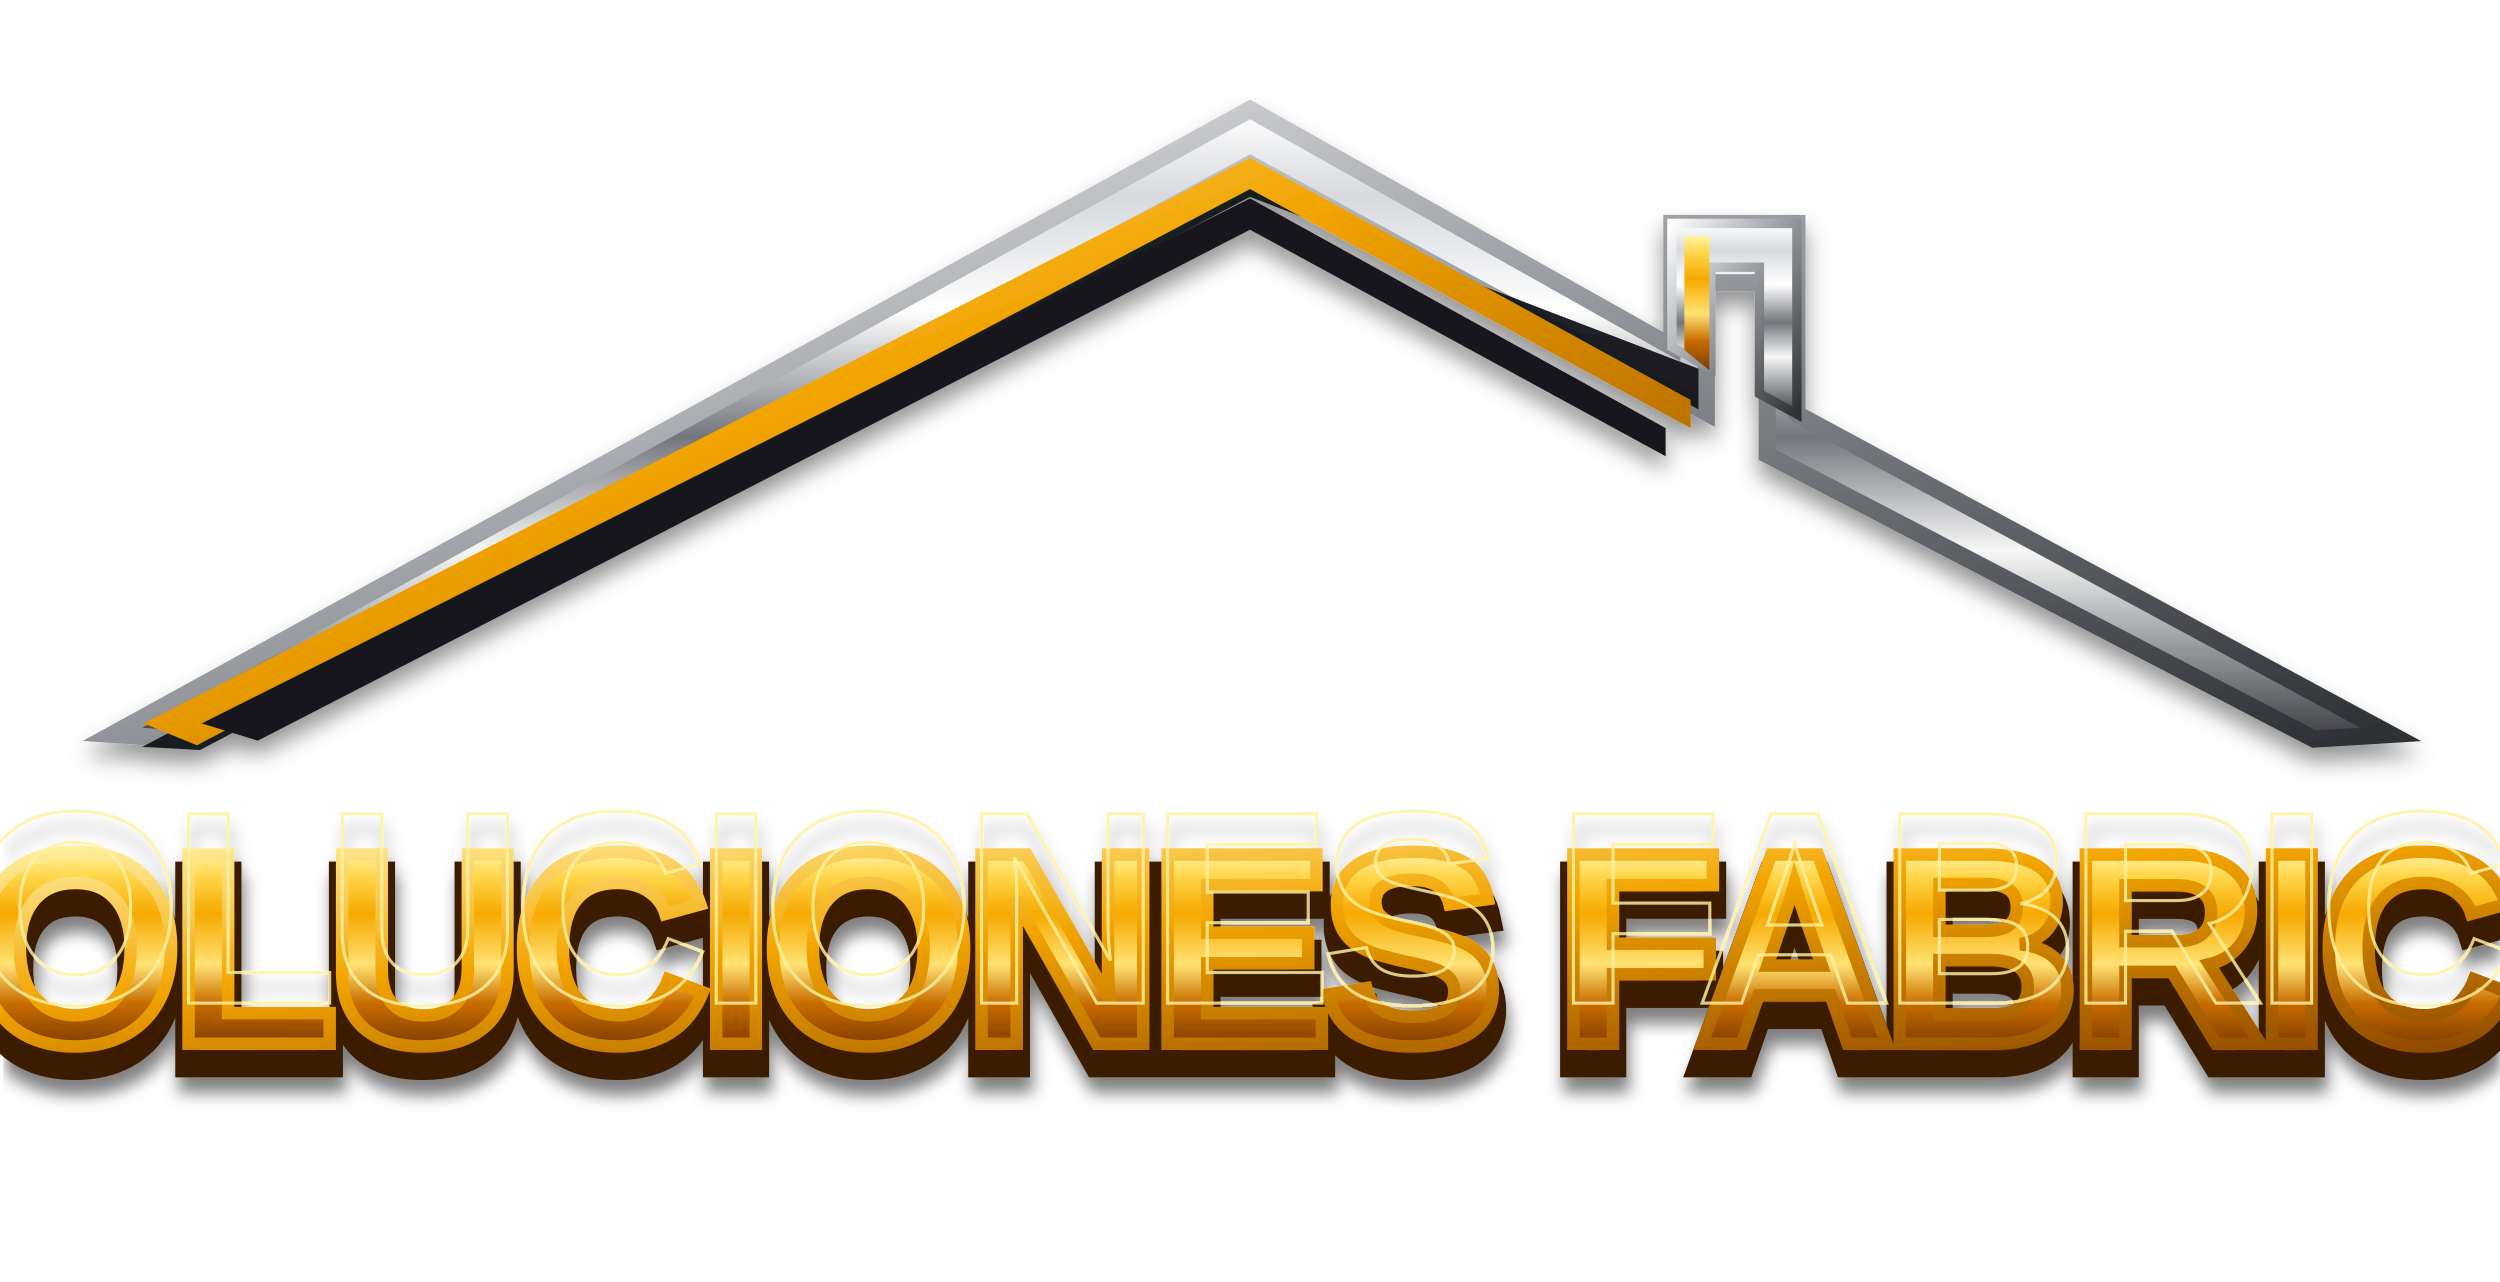
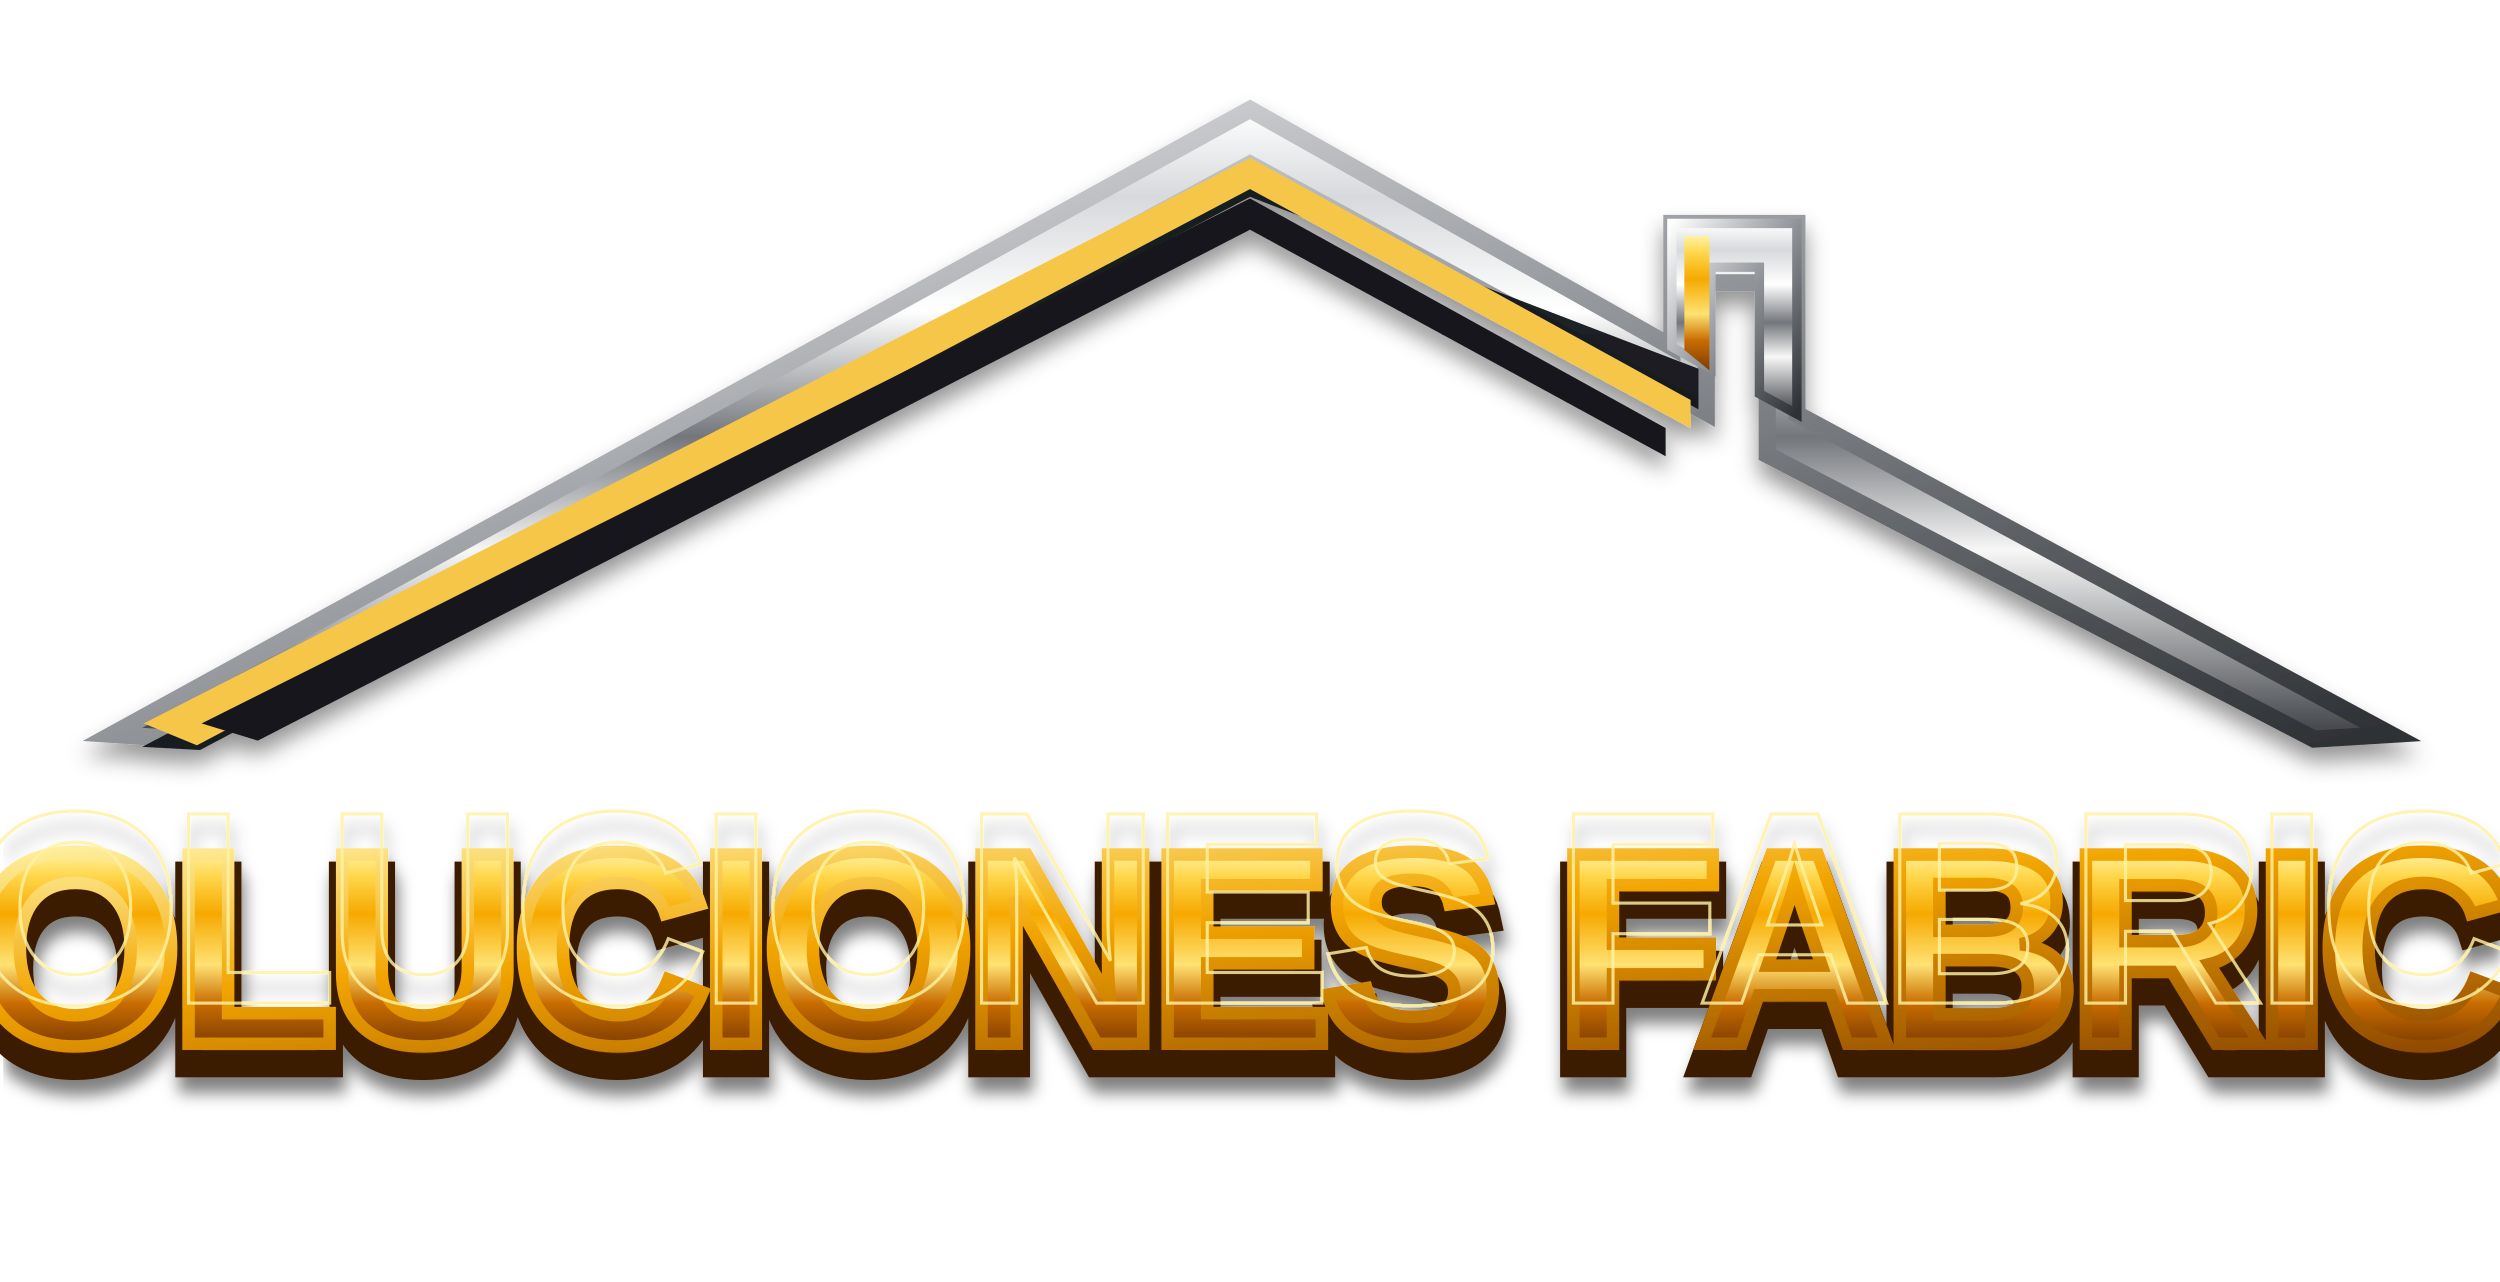
<svg xmlns="http://www.w3.org/2000/svg" viewBox="0 0 1600 820" role="img" aria-labelledby="title desc">
  <defs>
    <linearGradient id="steel" x1="0" y1="0" x2="0" y2="1">
      <stop offset="0" stop-color="#ffffff" />
      <stop offset=".14" stop-color="#d7d9dc" />
      <stop offset=".32" stop-color="#ffffff" />
      <stop offset=".52" stop-color="#73767b" />
      <stop offset=".7" stop-color="#f7f7f7" />
      <stop offset="1" stop-color="#3c3f44" />
    </linearGradient>
    <linearGradient id="steelEdge" x1="0" y1="0" x2="1" y2="1">
      <stop offset="0" stop-color="#fefefe" />
      <stop offset=".45" stop-color="#9a9da2" />
      <stop offset="1" stop-color="#2d3034" />
    </linearGradient>
    <linearGradient id="gold" x1="0" y1="0" x2="0" y2="1">
      <stop offset="0" stop-color="#fff2a3" />
      <stop offset=".12" stop-color="#ffd84e" />
      <stop offset=".32" stop-color="#f6a900" />
      <stop offset=".58" stop-color="#ffe273" />
      <stop offset=".78" stop-color="#c86c00" />
      <stop offset="1" stop-color="#7e3c00" />
    </linearGradient>
    <linearGradient id="goldEdge" x1="0" y1="0" x2="1" y2="1">
      <stop offset="0" stop-color="#fff4a8" />
      <stop offset=".42" stop-color="#f2a400" />
      <stop offset="1" stop-color="#8c4600" />
    </linearGradient>
    <filter id="shadow" x="-20%" y="-20%" width="140%" height="150%">
      <feGaussianBlur in="SourceAlpha" stdDeviation="7" />
      <feOffset dy="9" />
      <feComponentTransfer>
        <feFuncA type="linear" slope=".42" />
      </feComponentTransfer>
      <feMerge>
        <feMergeNode />
        <feMergeNode in="SourceGraphic" />
      </feMerge>
    </filter>
    <filter id="textShadow" x="-10%" y="-20%" width="120%" height="150%">
      <feGaussianBlur in="SourceAlpha" stdDeviation="5" />
      <feOffset dx="2" dy="10" />
      <feComponentTransfer>
        <feFuncA type="linear" slope=".5" />
      </feComponentTransfer>
      <feMerge>
        <feMergeNode />
        <feMergeNode in="SourceGraphic" />
      </feMerge>
    </filter>
  </defs>
  <g filter="url(#shadow)" stroke-linejoin="miter">
    <path d="M72 470 L800 70 L1070 222 L1070 143 L1150 143 L1150 265 L1530 470 L1481 473 L1131 291 L1131 181 L1092 181 L1092 264 L800 105 L116 473 Z" fill="url(#steel)" stroke="url(#steelEdge)" stroke-width="11" />
    <path d="M91 478 L800 104 L1087 262 L1087 236 L800 126 L128 480 Z" fill="#111318" opacity=".94" />
-     <path d="M92 463 L800 101 L1082 256 L1082 274 L800 121 L126 477 Z" fill="url(#goldEdge)" />
+     <path d="M92 463 L800 101 L1082 256 L1082 274 L800 121 L126 477 Z" fill="#F6C64A" />
    <path d="M129 463 L800 127 L1066 274 L1066 292 L800 147 L165 474 Z" fill="#17191d" />
    <path d="M1070 222 L1070 143 L1150 143 L1150 265 L1126 252 L1126 171 L1095 171 L1095 236 Z" fill="url(#steel)" stroke="url(#steelEdge)" stroke-width="6" />
    <path d="M1078 224 L1078 151 L1094 151 L1094 237 Z" fill="url(#gold)" />
  </g>
  <g filter="url(#textShadow)" font-family="Arial Black, Montserrat, Manrope, Arial, sans-serif" font-weight="900" text-anchor="middle">
    <text x="800" y="681" font-size="176" letter-spacing="-8" fill="#5b2b00" stroke="#3a1d00" stroke-width="17">SOLUCIONES FABRICK</text>
    <text x="800" y="668" font-size="176" letter-spacing="-8" fill="url(#gold)" stroke="url(#goldEdge)" stroke-width="8">SOLUCIONES FABRICK</text>
    <text x="800" y="642" font-size="176" letter-spacing="-8" fill="none" stroke="#fff1a1" stroke-width="2" opacity=".82">SOLUCIONES FABRICK</text>
  </g>
</svg>
